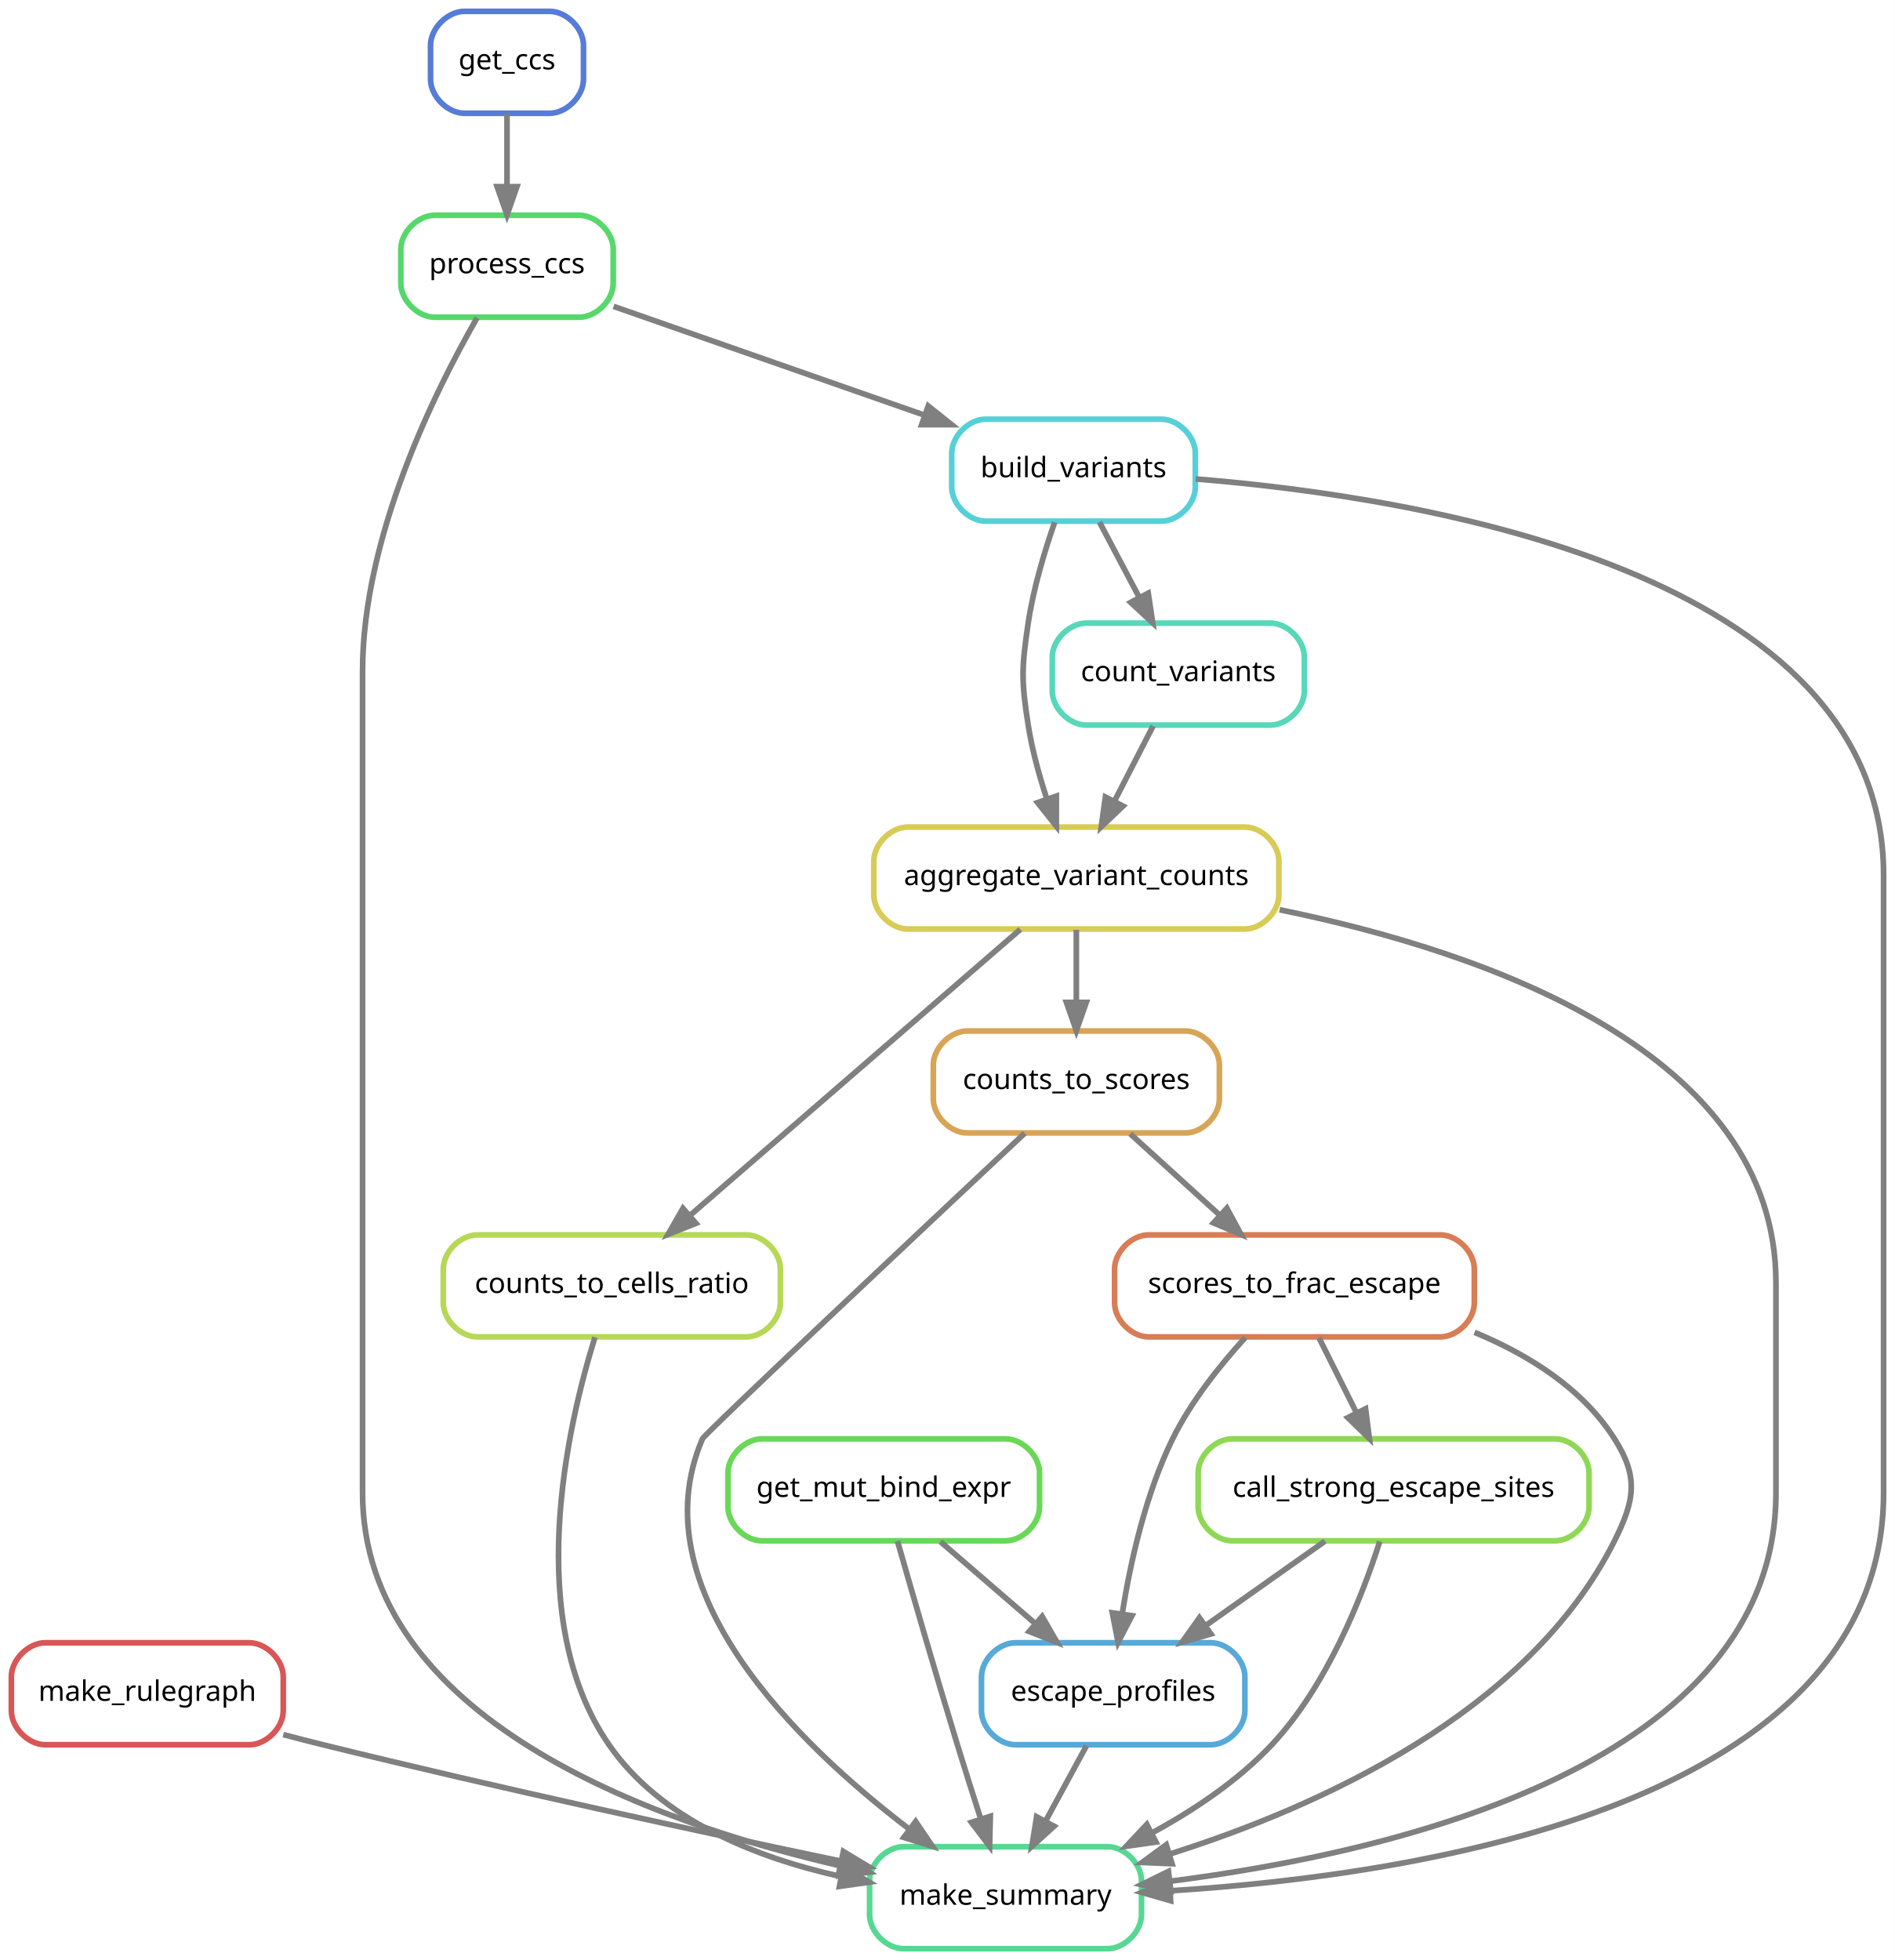
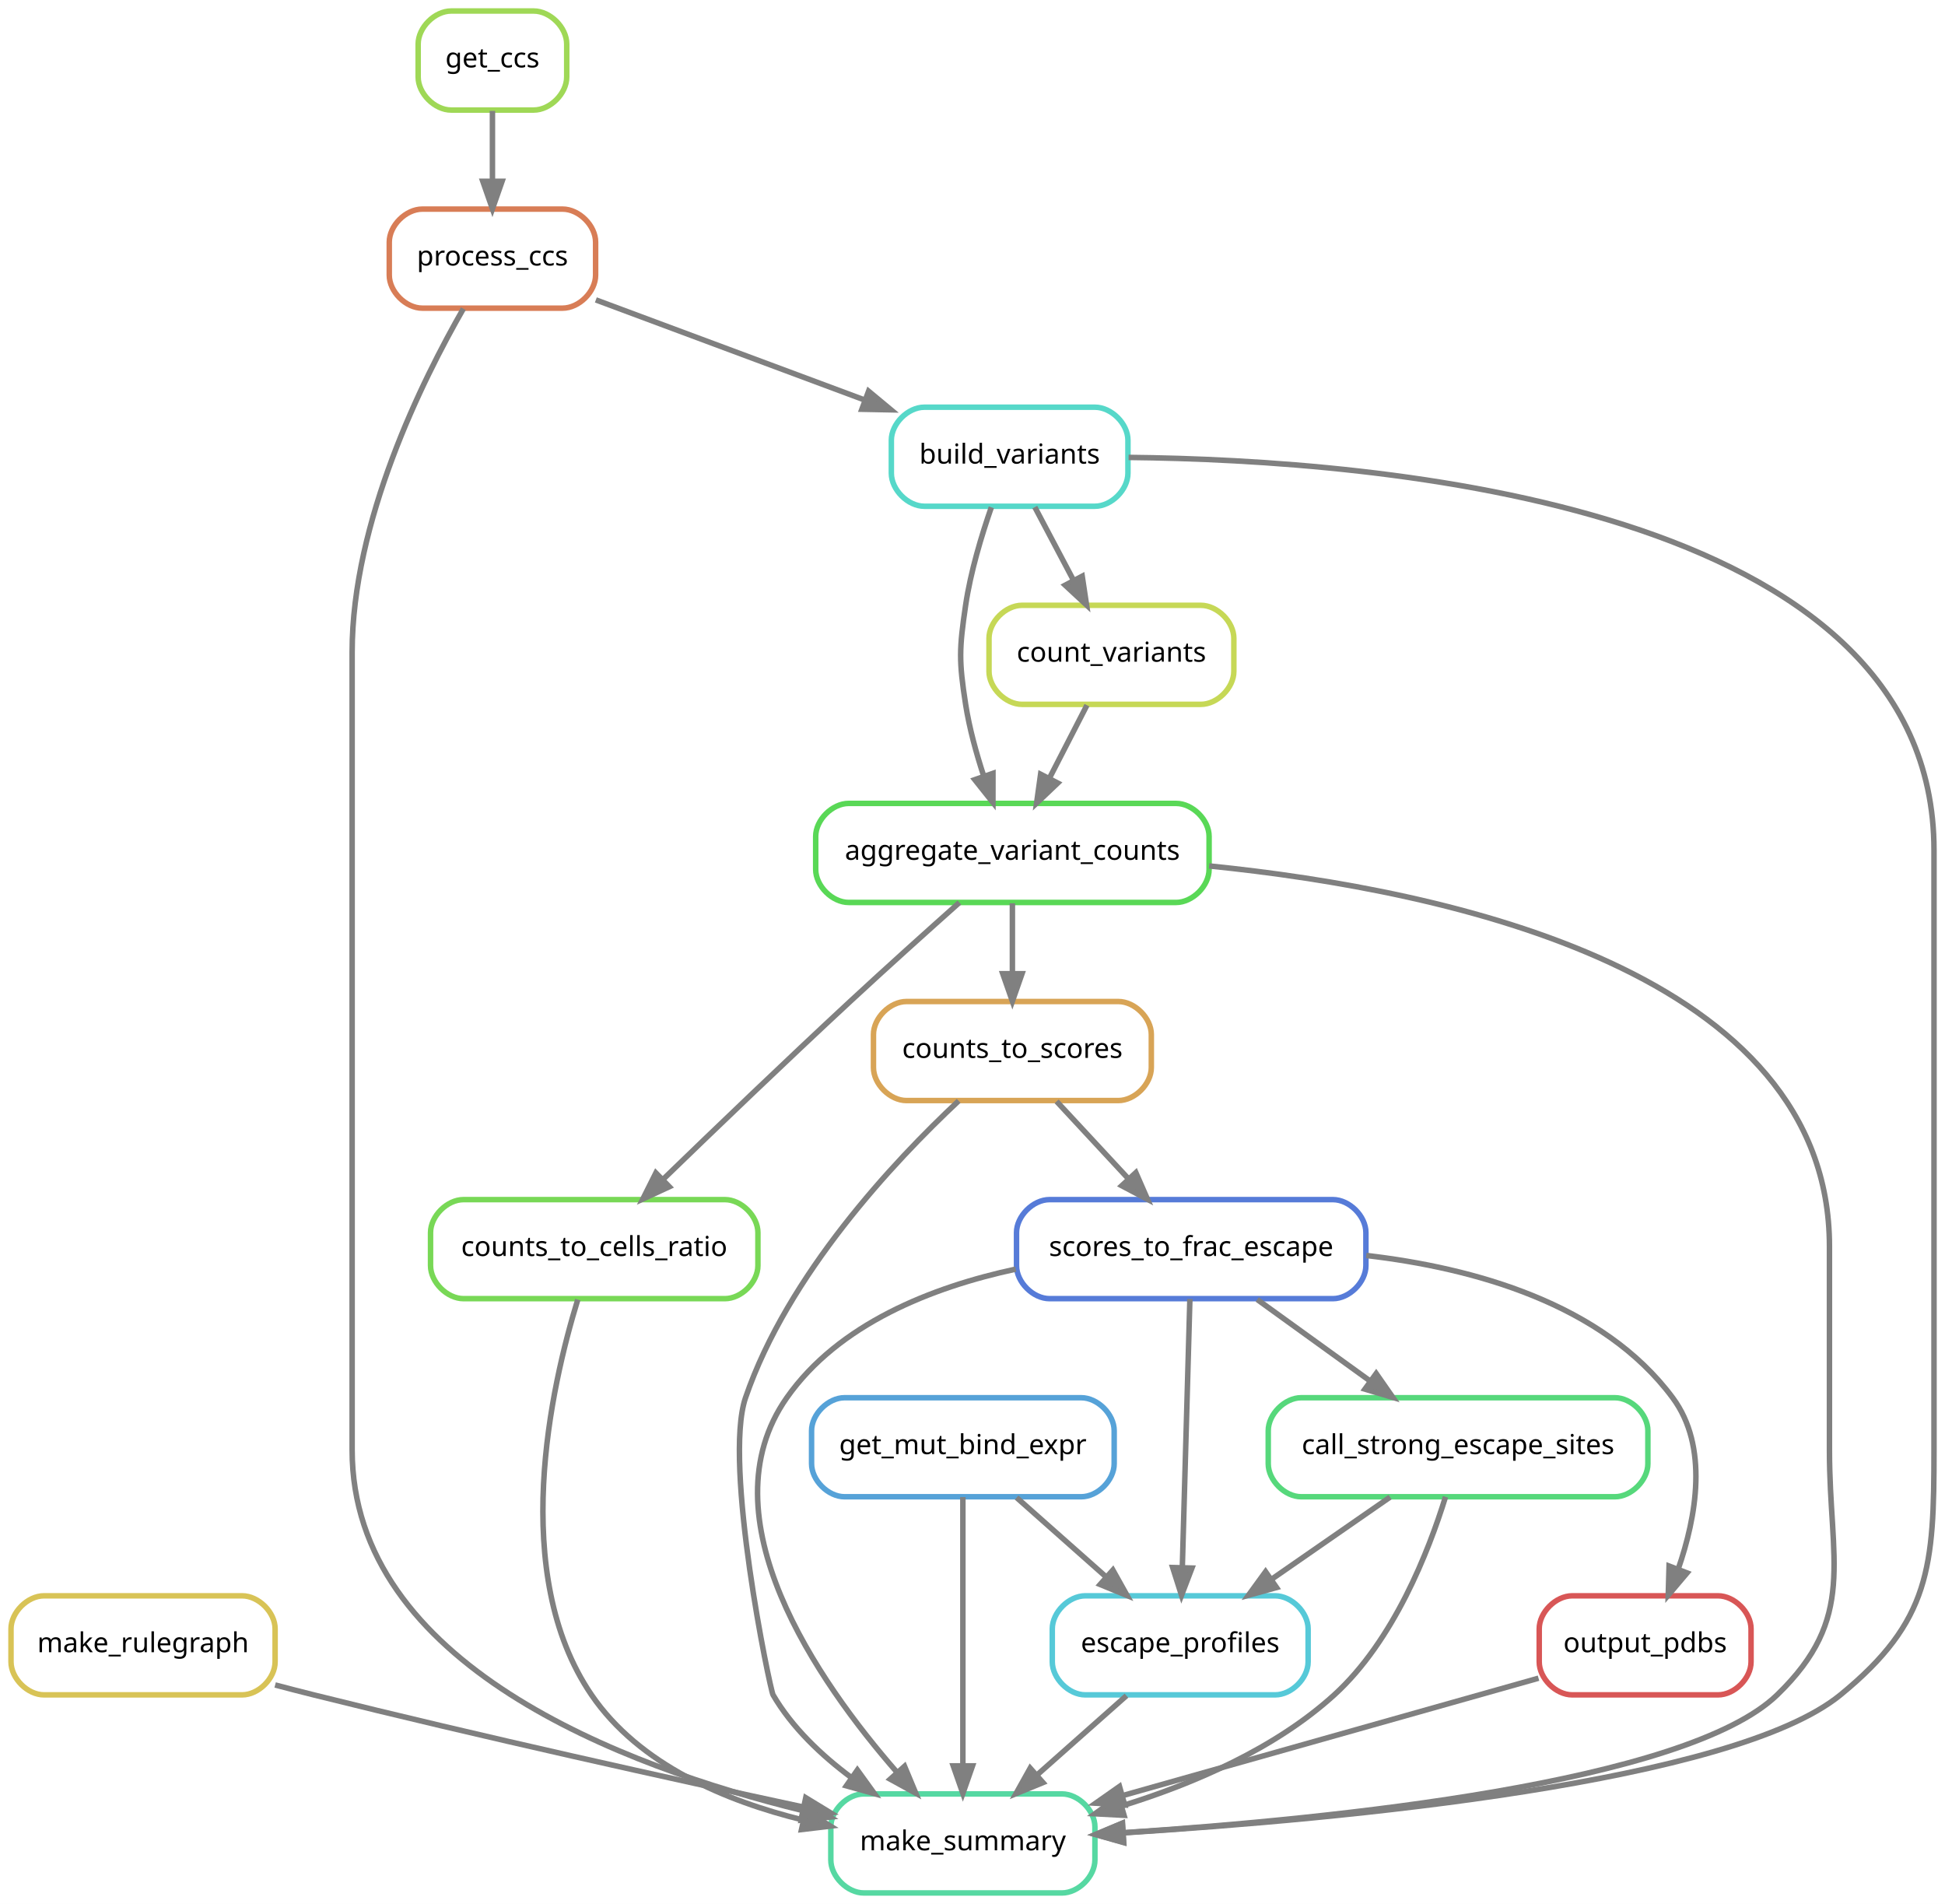
- <svg xmlns="http://www.w3.org/2000/svg" width="669pt" height="692pt" viewBox="0.00 0.00 669.00 692.00">
+ <svg xmlns="http://www.w3.org/2000/svg" width="707pt" height="692pt" viewBox="0.00 0.00 707.00 692.00">
  <g id="graph0" class="graph" transform="scale(1 1) rotate(0) translate(4 688)">
-     <polygon fill="white" stroke="transparent" points="-4,4 -4,-688 665,-688 665,4 -4,4" />
+     <polygon fill="white" stroke="transparent" points="-4,4 -4,-688 703,-688 703,4 -4,4" />
    <g id="node1" class="node">
-       <path fill="none" stroke="#56d892" stroke-width="2" d="M387,-36C387,-36 315,-36 315,-36 309,-36 303,-30 303,-24 303,-24 303,-12 303,-12 303,-6 309,0 315,0 315,0 387,0 387,0 393,0 399,-6 399,-12 399,-12 399,-24 399,-24 399,-30 393,-36 387,-36" />
-       <text text-anchor="middle" x="351" y="-15.5" font-family="sans" font-size="10.00">make_summary</text>
+       <path fill="none" stroke="#56d8a2" stroke-width="2" d="M382,-36C382,-36 310,-36 310,-36 304,-36 298,-30 298,-24 298,-24 298,-12 298,-12 298,-6 304,0 310,0 310,0 382,0 382,0 388,0 394,-6 394,-12 394,-12 394,-24 394,-24 394,-30 388,-36 382,-36" />
+       <text text-anchor="middle" x="346" y="-15.5" font-family="sans" font-size="10.00">make_summary</text>
    </g>
    <g id="node2" class="node">
-       <path fill="none" stroke="#d85656" stroke-width="2" d="M84,-108C84,-108 12,-108 12,-108 6,-108 0,-102 0,-96 0,-96 0,-84 0,-84 0,-78 6,-72 12,-72 12,-72 84,-72 84,-72 90,-72 96,-78 96,-84 96,-84 96,-96 96,-96 96,-102 90,-108 84,-108" />
+       <path fill="none" stroke="#d8c356" stroke-width="2" d="M84,-108C84,-108 12,-108 12,-108 6,-108 0,-102 0,-96 0,-96 0,-84 0,-84 0,-78 6,-72 12,-72 12,-72 84,-72 84,-72 90,-72 96,-78 96,-84 96,-84 96,-96 96,-96 96,-102 90,-108 84,-108" />
      <text text-anchor="middle" x="48" y="-87.5" font-family="sans" font-size="10.00">make_rulegraph</text>
    </g>
-     <g id="edge1" class="edge">
-       <path fill="none" stroke="grey" stroke-width="2" d="M96,-75.58C100.72,-74.34 105.45,-73.12 110,-72 172.13,-56.66 243.81,-41.18 292.74,-30.94" />
-       <polygon fill="grey" stroke="grey" stroke-width="2" points="293.75,-34.31 302.82,-28.84 292.32,-27.45 293.75,-34.31" />
+     <g id="edge4" class="edge">
+       <path fill="none" stroke="grey" stroke-width="2" d="M96.01,-75.6C100.73,-74.35 105.45,-73.13 110,-72 170.48,-56.92 240.17,-41.51 288.06,-31.22" />
+       <polygon fill="grey" stroke="grey" stroke-width="2" points="288.89,-34.62 297.93,-29.11 287.42,-27.78 288.89,-34.62" />
    </g>
    <g id="node3" class="node">
-       <path fill="none" stroke="#68d856" stroke-width="2" d="M351,-180C351,-180 265,-180 265,-180 259,-180 253,-174 253,-168 253,-168 253,-156 253,-156 253,-150 259,-144 265,-144 265,-144 351,-144 351,-144 357,-144 363,-150 363,-156 363,-156 363,-168 363,-168 363,-174 357,-180 351,-180" />
-       <text text-anchor="middle" x="308" y="-159.5" font-family="sans" font-size="10.00">get_mut_bind_expr</text>
+       <path fill="none" stroke="#56a2d8" stroke-width="2" d="M389,-180C389,-180 303,-180 303,-180 297,-180 291,-174 291,-168 291,-168 291,-156 291,-156 291,-150 297,-144 303,-144 303,-144 389,-144 389,-144 395,-144 401,-150 401,-156 401,-156 401,-168 401,-168 401,-174 395,-180 389,-180" />
+       <text text-anchor="middle" x="346" y="-159.5" font-family="sans" font-size="10.00">get_mut_bind_expr</text>
    </g>
    <g id="edge10" class="edge">
-       <path fill="none" stroke="grey" stroke-width="2" d="M312.85,-143.9C317.98,-125.95 326.36,-96.93 334,-72 336.62,-63.46 339.56,-54.18 342.25,-45.8" />
-       <polygon fill="grey" stroke="grey" stroke-width="2" points="345.63,-46.74 345.37,-36.15 338.97,-44.59 345.63,-46.74" />
+       <path fill="none" stroke="grey" stroke-width="2" d="M346,-143.87C346,-119.67 346,-75.21 346,-46.39" />
+       <polygon fill="grey" stroke="grey" stroke-width="2" points="349.5,-46.19 346,-36.19 342.5,-46.19 349.5,-46.19" />
    </g>
    <g id="node13" class="node">
-       <path fill="none" stroke="#56a9d8" stroke-width="2" d="M423.5,-108C423.5,-108 354.5,-108 354.5,-108 348.5,-108 342.5,-102 342.5,-96 342.5,-96 342.5,-84 342.5,-84 342.5,-78 348.5,-72 354.5,-72 354.5,-72 423.5,-72 423.5,-72 429.5,-72 435.5,-78 435.5,-84 435.5,-84 435.5,-96 435.5,-96 435.5,-102 429.5,-108 423.5,-108" />
-       <text text-anchor="middle" x="389" y="-87.5" font-family="sans" font-size="10.00">escape_profiles</text>
+       <path fill="none" stroke="#56c9d8" stroke-width="2" d="M459.5,-108C459.5,-108 390.5,-108 390.5,-108 384.5,-108 378.5,-102 378.5,-96 378.5,-96 378.5,-84 378.5,-84 378.5,-78 384.5,-72 390.5,-72 390.5,-72 459.5,-72 459.5,-72 465.5,-72 471.5,-78 471.5,-84 471.5,-84 471.5,-96 471.5,-96 471.5,-102 465.5,-108 459.5,-108" />
+       <text text-anchor="middle" x="425" y="-87.5" font-family="sans" font-size="10.00">escape_profiles</text>
    </g>
    <g id="edge22" class="edge">
-       <path fill="none" stroke="grey" stroke-width="2" d="M328.02,-143.7C338.13,-134.97 350.54,-124.24 361.52,-114.75" />
-       <polygon fill="grey" stroke="grey" stroke-width="2" points="363.93,-117.29 369.21,-108.1 359.35,-111.99 363.93,-117.29" />
+       <path fill="none" stroke="grey" stroke-width="2" d="M365.53,-143.7C375.38,-134.97 387.49,-124.24 398.2,-114.75" />
+       <polygon fill="grey" stroke="grey" stroke-width="2" points="400.53,-117.36 405.7,-108.1 395.89,-112.12 400.53,-117.36" />
    </g>
    <g id="node4" class="node">
-       <path fill="none" stroke="#56d86b" stroke-width="2" d="M200.5,-612C200.5,-612 149.5,-612 149.5,-612 143.5,-612 137.5,-606 137.5,-600 137.5,-600 137.5,-588 137.5,-588 137.5,-582 143.5,-576 149.5,-576 149.5,-576 200.5,-576 200.5,-576 206.5,-576 212.5,-582 212.5,-588 212.5,-588 212.5,-600 212.5,-600 212.5,-606 206.5,-612 200.5,-612" />
+       <path fill="none" stroke="#d87d56" stroke-width="2" d="M200.5,-612C200.5,-612 149.5,-612 149.5,-612 143.5,-612 137.5,-606 137.5,-600 137.5,-600 137.5,-588 137.5,-588 137.5,-582 143.5,-576 149.5,-576 149.5,-576 200.5,-576 200.5,-576 206.5,-576 212.5,-582 212.5,-588 212.5,-588 212.5,-600 212.5,-600 212.5,-606 206.5,-612 200.5,-612" />
      <text text-anchor="middle" x="175" y="-591.5" font-family="sans" font-size="10.00">process_ccs</text>
    </g>
-     <g id="edge8" class="edge">
-       <path fill="none" stroke="grey" stroke-width="2" d="M164.43,-575.79C149.49,-549.77 124,-498.41 124,-451 124,-451 124,-451 124,-161 124,-81.41 225.53,-44.77 292.79,-29.22" />
-       <polygon fill="grey" stroke="grey" stroke-width="2" points="293.85,-32.57 302.86,-26.99 292.34,-25.74 293.85,-32.57" />
+     <g id="edge1" class="edge">
+       <path fill="none" stroke="grey" stroke-width="2" d="M164.43,-575.79C149.49,-549.77 124,-498.41 124,-451 124,-451 124,-451 124,-161 124,-83.1 222.2,-46.01 287.97,-29.9" />
+       <polygon fill="grey" stroke="grey" stroke-width="2" points="288.9,-33.28 297.83,-27.58 287.29,-26.47 288.9,-33.28" />
    </g>
    <g id="node6" class="node">
-       <path fill="none" stroke="#56d0d8" stroke-width="2" d="M406,-540C406,-540 344,-540 344,-540 338,-540 332,-534 332,-528 332,-528 332,-516 332,-516 332,-510 338,-504 344,-504 344,-504 406,-504 406,-504 412,-504 418,-510 418,-516 418,-516 418,-528 418,-528 418,-534 412,-540 406,-540" />
-       <text text-anchor="middle" x="375" y="-519.5" font-family="sans" font-size="10.00">build_variants</text>
+       <path fill="none" stroke="#56d8c9" stroke-width="2" d="M394,-540C394,-540 332,-540 332,-540 326,-540 320,-534 320,-528 320,-528 320,-516 320,-516 320,-510 326,-504 332,-504 332,-504 394,-504 394,-504 400,-504 406,-510 406,-516 406,-516 406,-528 406,-528 406,-534 400,-540 394,-540" />
+       <text text-anchor="middle" x="363" y="-519.5" font-family="sans" font-size="10.00">build_variants</text>
+     </g>
+     <g id="edge13" class="edge">
+       <path fill="none" stroke="grey" stroke-width="2" d="M212.59,-579C240.66,-568.55 279.37,-554.14 310.49,-542.55" />
+       <polygon fill="grey" stroke="grey" stroke-width="2" points="311.73,-545.82 319.88,-539.05 309.29,-539.26 311.73,-545.82" />
+     </g>
+     <g id="node5" class="node">
+       <path fill="none" stroke="#9fd856" stroke-width="2" d="M190,-684C190,-684 160,-684 160,-684 154,-684 148,-678 148,-672 148,-672 148,-660 148,-660 148,-654 154,-648 160,-648 160,-648 190,-648 190,-648 196,-648 202,-654 202,-660 202,-660 202,-672 202,-672 202,-678 196,-684 190,-684" />
+       <text text-anchor="middle" x="175" y="-663.5" font-family="sans" font-size="10.00">get_ccs</text>
    </g>
    <g id="edge12" class="edge">
-       <path fill="none" stroke="grey" stroke-width="2" d="M212.62,-579.83C243.65,-568.97 288.02,-553.44 322.54,-541.36" />
-       <polygon fill="grey" stroke="grey" stroke-width="2" points="323.71,-544.66 332,-538.05 321.4,-538.05 323.71,-544.66" />
-     </g>
-     <g id="node5" class="node">
-       <path fill="none" stroke="#567bd8" stroke-width="2" d="M190,-684C190,-684 160,-684 160,-684 154,-684 148,-678 148,-672 148,-672 148,-660 148,-660 148,-654 154,-648 160,-648 160,-648 190,-648 190,-648 196,-648 202,-654 202,-660 202,-660 202,-672 202,-672 202,-678 196,-684 190,-684" />
-       <text text-anchor="middle" x="175" y="-663.5" font-family="sans" font-size="10.00">get_ccs</text>
-     </g>
-     <g id="edge11" class="edge">
      <path fill="none" stroke="grey" stroke-width="2" d="M175,-647.7C175,-639.98 175,-630.71 175,-622.11" />
      <polygon fill="grey" stroke="grey" stroke-width="2" points="178.5,-622.1 175,-612.1 171.5,-622.1 178.5,-622.1" />
    </g>
-     <g id="edge9" class="edge">
-       <path fill="none" stroke="grey" stroke-width="2" d="M418.13,-518.9C498.02,-512.44 661,-486.13 661,-379 661,-379 661,-379 661,-161 661,-51.42 498.91,-26.06 409.14,-20.43" />
-       <polygon fill="grey" stroke="grey" stroke-width="2" points="409.28,-16.93 399.1,-19.86 408.88,-23.92 409.28,-16.93" />
+     <g id="edge8" class="edge">
+       <path fill="none" stroke="grey" stroke-width="2" d="M406.24,-521.75C496.99,-520.84 699,-504.71 699,-379 699,-379 699,-379 699,-161 699,-118.66 697.78,-98.8 665,-72 626.02,-40.14 485.12,-26.91 404.21,-21.84" />
+       <polygon fill="grey" stroke="grey" stroke-width="2" points="404.37,-18.34 394.17,-21.24 403.94,-25.33 404.37,-18.34" />
    </g>
    <g id="node7" class="node">
-       <path fill="none" stroke="#d8cb56" stroke-width="2" d="M435.5,-396C435.5,-396 316.5,-396 316.5,-396 310.5,-396 304.5,-390 304.5,-384 304.5,-384 304.5,-372 304.5,-372 304.5,-366 310.5,-360 316.5,-360 316.5,-360 435.5,-360 435.5,-360 441.5,-360 447.5,-366 447.5,-372 447.5,-372 447.5,-384 447.5,-384 447.5,-390 441.5,-396 435.5,-396" />
-       <text text-anchor="middle" x="376" y="-375.5" font-family="sans" font-size="10.00">aggregate_variant_counts</text>
+       <path fill="none" stroke="#59d856" stroke-width="2" d="M423.5,-396C423.5,-396 304.5,-396 304.5,-396 298.5,-396 292.5,-390 292.5,-384 292.5,-384 292.5,-372 292.5,-372 292.5,-366 298.5,-360 304.5,-360 304.5,-360 423.5,-360 423.5,-360 429.5,-360 435.5,-366 435.5,-372 435.5,-372 435.5,-384 435.5,-384 435.5,-390 429.5,-396 423.5,-396" />
+       <text text-anchor="middle" x="364" y="-375.5" font-family="sans" font-size="10.00">aggregate_variant_counts</text>
+     </g>
+     <g id="edge15" class="edge">
+       <path fill="none" stroke="grey" stroke-width="2" d="M356.35,-503.63C352.8,-493.42 348.8,-480.17 347,-468 344.66,-452.17 344.53,-447.81 347,-432 348.36,-423.31 350.9,-414.1 353.61,-405.84" />
+       <polygon fill="grey" stroke="grey" stroke-width="2" points="356.94,-406.93 356.93,-396.33 350.33,-404.62 356.94,-406.93" />
+     </g>
+     <g id="node8" class="node">
+       <path fill="none" stroke="#c6d856" stroke-width="2" d="M432.5,-468C432.5,-468 367.5,-468 367.5,-468 361.5,-468 355.5,-462 355.5,-456 355.5,-456 355.5,-444 355.5,-444 355.5,-438 361.5,-432 367.5,-432 367.5,-432 432.5,-432 432.5,-432 438.5,-432 444.5,-438 444.5,-444 444.5,-444 444.5,-456 444.5,-456 444.5,-462 438.5,-468 432.5,-468" />
+       <text text-anchor="middle" x="400" y="-447.5" font-family="sans" font-size="10.00">count_variants</text>
+     </g>
+     <g id="edge16" class="edge">
+       <path fill="none" stroke="grey" stroke-width="2" d="M372.15,-503.7C376.4,-495.64 381.56,-485.89 386.27,-476.98" />
+       <polygon fill="grey" stroke="grey" stroke-width="2" points="389.38,-478.58 390.96,-468.1 383.19,-475.31 389.38,-478.58" />
+     </g>
+     <g id="edge6" class="edge">
+       <path fill="none" stroke="grey" stroke-width="2" d="M435.52,-373.27C523.4,-364.39 661,-334.59 661,-235 661,-235 661,-235 661,-161 661,-120.55 671.07,-100.12 642,-72 608.94,-40.02 481.15,-26.95 404.7,-21.92" />
+       <polygon fill="grey" stroke="grey" stroke-width="2" points="404.47,-18.39 394.27,-21.26 404.03,-25.38 404.47,-18.39" />
+     </g>
+     <g id="node9" class="node">
+       <path fill="none" stroke="#78d856" stroke-width="2" d="M259.5,-252C259.5,-252 164.5,-252 164.5,-252 158.5,-252 152.5,-246 152.5,-240 152.5,-240 152.5,-228 152.5,-228 152.5,-222 158.5,-216 164.5,-216 164.5,-216 259.5,-216 259.5,-216 265.5,-216 271.5,-222 271.5,-228 271.5,-228 271.5,-240 271.5,-240 271.5,-246 265.5,-252 259.5,-252" />
+       <text text-anchor="middle" x="212" y="-231.5" font-family="sans" font-size="10.00">counts_to_cells_ratio</text>
+     </g>
+     <g id="edge17" class="edge">
+       <path fill="none" stroke="grey" stroke-width="2" d="M344.73,-359.97C333.14,-349.65 318.13,-336.17 305,-324 281.77,-302.46 255.75,-277.49 237.16,-259.49" />
+       <polygon fill="grey" stroke="grey" stroke-width="2" points="239.29,-256.68 229.67,-252.23 234.41,-261.7 239.29,-256.68" />
+     </g>
+     <g id="node10" class="node">
+       <path fill="none" stroke="#d8a456" stroke-width="2" d="M402.5,-324C402.5,-324 325.5,-324 325.5,-324 319.5,-324 313.5,-318 313.5,-312 313.5,-312 313.5,-300 313.5,-300 313.5,-294 319.5,-288 325.5,-288 325.5,-288 402.5,-288 402.5,-288 408.5,-288 414.5,-294 414.5,-300 414.5,-300 414.5,-312 414.5,-312 414.5,-318 408.5,-324 402.5,-324" />
+       <text text-anchor="middle" x="364" y="-303.5" font-family="sans" font-size="10.00">counts_to_scores</text>
+     </g>
+     <g id="edge18" class="edge">
+       <path fill="none" stroke="grey" stroke-width="2" d="M364,-359.7C364,-351.98 364,-342.71 364,-334.11" />
+       <polygon fill="grey" stroke="grey" stroke-width="2" points="367.5,-334.1 364,-324.1 360.5,-334.1 367.5,-334.1" />
    </g>
    <g id="edge14" class="edge">
-       <path fill="none" stroke="grey" stroke-width="2" d="M368.35,-503.63C364.8,-493.42 360.8,-480.17 359,-468 356.66,-452.17 356.53,-447.81 359,-432 360.36,-423.31 362.9,-414.1 365.61,-405.84" />
-       <polygon fill="grey" stroke="grey" stroke-width="2" points="368.94,-406.93 368.93,-396.33 362.33,-404.62 368.94,-406.93" />
-     </g>
-     <g id="node8" class="node">
-       <path fill="none" stroke="#56d8b9" stroke-width="2" d="M444.5,-468C444.5,-468 379.5,-468 379.5,-468 373.5,-468 367.5,-462 367.5,-456 367.5,-456 367.5,-444 367.5,-444 367.5,-438 373.5,-432 379.5,-432 379.5,-432 444.5,-432 444.5,-432 450.5,-432 456.5,-438 456.5,-444 456.5,-444 456.5,-456 456.5,-456 456.5,-462 450.5,-468 444.5,-468" />
-       <text text-anchor="middle" x="412" y="-447.5" font-family="sans" font-size="10.00">count_variants</text>
-     </g>
-     <g id="edge15" class="edge">
-       <path fill="none" stroke="grey" stroke-width="2" d="M384.15,-503.7C388.4,-495.64 393.56,-485.89 398.27,-476.98" />
-       <polygon fill="grey" stroke="grey" stroke-width="2" points="401.38,-478.58 402.96,-468.1 395.19,-475.31 401.38,-478.58" />
+       <path fill="none" stroke="grey" stroke-width="2" d="M391.1,-431.7C387,-423.73 382.05,-414.1 377.51,-405.26" />
+       <polygon fill="grey" stroke="grey" stroke-width="2" points="380.48,-403.4 372.8,-396.1 374.26,-406.6 380.48,-403.4" />
    </g>
    <g id="edge5" class="edge">
-       <path fill="none" stroke="grey" stroke-width="2" d="M447.77,-366.8C520.7,-351.91 623,-316.49 623,-235 623,-235 623,-235 623,-161 623,-65.22 488.81,-33.93 408.94,-23.79" />
-       <polygon fill="grey" stroke="grey" stroke-width="2" points="409.35,-20.32 399,-22.61 408.52,-27.27 409.35,-20.32" />
+       <path fill="none" stroke="grey" stroke-width="2" d="M206.02,-215.66C196.29,-184.02 180.93,-116.11 211,-72 228.32,-46.6 259.83,-33.37 288.05,-26.48" />
+       <polygon fill="grey" stroke="grey" stroke-width="2" points="288.87,-29.89 297.87,-24.3 287.35,-23.05 288.87,-29.89" />
    </g>
-     <g id="node9" class="node">
-       <path fill="none" stroke="#b6d856" stroke-width="2" d="M259.5,-252C259.5,-252 164.5,-252 164.5,-252 158.5,-252 152.5,-246 152.5,-240 152.5,-240 152.5,-228 152.5,-228 152.5,-222 158.5,-216 164.5,-216 164.5,-216 259.5,-216 259.5,-216 265.5,-216 271.5,-222 271.5,-228 271.5,-228 271.5,-240 271.5,-240 271.5,-246 265.5,-252 259.5,-252" />
-       <text text-anchor="middle" x="212" y="-231.5" font-family="sans" font-size="10.00">counts_to_cells_ratio</text>
+     <g id="edge3" class="edge">
+       <path fill="none" stroke="grey" stroke-width="2" d="M344.47,-287.89C320.83,-265.76 282.31,-224.7 267,-180 258.78,-155.99 275.93,-73.83 277,-72 283.9,-60.14 294.59,-50.02 305.52,-41.9" />
+       <polygon fill="grey" stroke="grey" stroke-width="2" points="307.65,-44.68 313.86,-36.09 303.65,-38.94 307.65,-44.68" />
    </g>
-     <g id="edge16" class="edge">
-       <path fill="none" stroke="grey" stroke-width="2" d="M356.22,-359.87C327.16,-334.71 272.81,-287.65 239.77,-259.04" />
-       <polygon fill="grey" stroke="grey" stroke-width="2" points="241.7,-256.09 231.85,-252.19 237.12,-261.38 241.7,-256.09" />
+     <g id="node11" class="node">
+       <path fill="none" stroke="#567bd8" stroke-width="2" d="M480.5,-252C480.5,-252 377.5,-252 377.5,-252 371.5,-252 365.5,-246 365.5,-240 365.5,-240 365.5,-228 365.5,-228 365.5,-222 371.5,-216 377.5,-216 377.5,-216 480.5,-216 480.5,-216 486.5,-216 492.5,-222 492.5,-228 492.5,-228 492.5,-240 492.5,-240 492.5,-246 486.5,-252 480.5,-252" />
+       <text text-anchor="middle" x="429" y="-231.5" font-family="sans" font-size="10.00">scores_to_frac_escape</text>
    </g>
-     <g id="node10" class="node">
-       <path fill="none" stroke="#d8a456" stroke-width="2" d="M414.5,-324C414.5,-324 337.5,-324 337.5,-324 331.5,-324 325.5,-318 325.5,-312 325.5,-312 325.5,-300 325.5,-300 325.5,-294 331.5,-288 337.5,-288 337.5,-288 414.5,-288 414.5,-288 420.5,-288 426.5,-294 426.5,-300 426.5,-300 426.5,-312 426.5,-312 426.5,-318 420.5,-324 414.5,-324" />
-       <text text-anchor="middle" x="376" y="-303.5" font-family="sans" font-size="10.00">counts_to_scores</text>
+     <g id="edge19" class="edge">
+       <path fill="none" stroke="grey" stroke-width="2" d="M380.07,-287.7C387.94,-279.22 397.56,-268.86 406.17,-259.58" />
+       <polygon fill="grey" stroke="grey" stroke-width="2" points="408.88,-261.81 413.12,-252.1 403.75,-257.05 408.88,-261.81" />
    </g>
-     <g id="edge17" class="edge">
-       <path fill="none" stroke="grey" stroke-width="2" d="M376,-359.7C376,-351.98 376,-342.71 376,-334.11" />
-       <polygon fill="grey" stroke="grey" stroke-width="2" points="379.5,-334.1 376,-324.1 372.5,-334.1 379.5,-334.1" />
+     <g id="edge11" class="edge">
+       <path fill="none" stroke="grey" stroke-width="2" d="M365.22,-226.74C334.74,-220.17 300.87,-206.86 282,-180 251.59,-136.71 293.18,-76.9 322.19,-43.71" />
+       <polygon fill="grey" stroke="grey" stroke-width="2" points="324.8,-46.04 328.88,-36.26 319.59,-41.36 324.8,-46.04" />
    </g>
-     <g id="edge13" class="edge">
-       <path fill="none" stroke="grey" stroke-width="2" d="M403.1,-431.7C399,-423.73 394.05,-414.1 389.51,-405.26" />
-       <polygon fill="grey" stroke="grey" stroke-width="2" points="392.48,-403.4 384.8,-396.1 386.26,-406.6 392.48,-403.4" />
+     <g id="node12" class="node">
+       <path fill="none" stroke="#56d87b" stroke-width="2" d="M583,-180C583,-180 469,-180 469,-180 463,-180 457,-174 457,-168 457,-168 457,-156 457,-156 457,-150 463,-144 469,-144 469,-144 583,-144 583,-144 589,-144 595,-150 595,-156 595,-156 595,-168 595,-168 595,-174 589,-180 583,-180" />
+       <text text-anchor="middle" x="526" y="-159.5" font-family="sans" font-size="10.00">call_strong_escape_sites</text>
    </g>
-     <g id="edge6" class="edge">
-       <path fill="none" stroke="grey" stroke-width="2" d="M206.05,-215.88C196.23,-184.29 180.58,-116.04 211,-72 229.44,-45.29 263.21,-32.03 292.96,-25.45" />
-       <polygon fill="grey" stroke="grey" stroke-width="2" points="293.75,-28.86 302.87,-23.47 292.37,-22 293.75,-28.86" />
+     <g id="edge20" class="edge">
+       <path fill="none" stroke="grey" stroke-width="2" d="M452.98,-215.7C465.31,-206.8 480.52,-195.82 493.85,-186.2" />
+       <polygon fill="grey" stroke="grey" stroke-width="2" points="496.24,-188.79 502.3,-180.1 492.14,-183.12 496.24,-188.79" />
+     </g>
+     <g id="edge23" class="edge">
+       <path fill="none" stroke="grey" stroke-width="2" d="M428.52,-215.87C427.84,-191.67 426.58,-147.21 425.77,-118.39" />
+       <polygon fill="grey" stroke="grey" stroke-width="2" points="429.26,-118.09 425.48,-108.19 422.27,-118.28 429.26,-118.09" />
+     </g>
+     <g id="node14" class="node">
+       <path fill="none" stroke="#d85656" stroke-width="2" d="M620.5,-108C620.5,-108 567.5,-108 567.5,-108 561.5,-108 555.5,-102 555.5,-96 555.5,-96 555.5,-84 555.5,-84 555.5,-78 561.5,-72 567.5,-72 567.5,-72 620.5,-72 620.5,-72 626.5,-72 632.5,-78 632.5,-84 632.5,-84 632.5,-96 632.5,-96 632.5,-102 626.5,-108 620.5,-108" />
+       <text text-anchor="middle" x="594" y="-87.5" font-family="sans" font-size="10.00">output_pdbs</text>
+     </g>
+     <g id="edge24" class="edge">
+       <path fill="none" stroke="grey" stroke-width="2" d="M492.65,-231.69C531.54,-227.18 578.56,-214.29 604,-180 617.18,-162.24 612.63,-136.75 605.98,-117.59" />
+       <polygon fill="grey" stroke="grey" stroke-width="2" points="609.24,-116.32 602.4,-108.23 602.7,-118.82 609.24,-116.32" />
+     </g>
+     <g id="edge7" class="edge">
+       <path fill="none" stroke="grey" stroke-width="2" d="M521.44,-143.97C515.32,-124.17 502.64,-91.7 481,-72 459.45,-52.39 429.8,-39.68 403.77,-31.64" />
+       <polygon fill="grey" stroke="grey" stroke-width="2" points="404.58,-28.23 394,-28.78 402.62,-34.94 404.58,-28.23" />
+     </g>
+     <g id="edge21" class="edge">
+       <path fill="none" stroke="grey" stroke-width="2" d="M501.29,-143.88C488.33,-134.89 472.27,-123.76 458.23,-114.03" />
+       <polygon fill="grey" stroke="grey" stroke-width="2" points="460.02,-111.01 449.8,-108.19 456.03,-116.76 460.02,-111.01" />
+     </g>
+     <g id="edge9" class="edge">
+       <path fill="none" stroke="grey" stroke-width="2" d="M405.47,-71.7C395.62,-62.97 383.51,-52.24 372.8,-42.75" />
+       <polygon fill="grey" stroke="grey" stroke-width="2" points="375.11,-40.12 365.3,-36.1 370.47,-45.36 375.11,-40.12" />
    </g>
    <g id="edge2" class="edge">
-       <path fill="none" stroke="grey" stroke-width="2" d="M357.77,-287.91C321.73,-254.11 244.76,-181.78 244,-180 221.09,-126.75 277.8,-72.07 317.12,-42.13" />
-       <polygon fill="grey" stroke="grey" stroke-width="2" points="319.27,-44.89 325.21,-36.12 315.1,-39.27 319.27,-44.89" />
-     </g>
-     <g id="node11" class="node">
-       <path fill="none" stroke="#d87d56" stroke-width="2" d="M504.5,-252C504.5,-252 401.5,-252 401.5,-252 395.5,-252 389.5,-246 389.5,-240 389.5,-240 389.5,-228 389.5,-228 389.5,-222 395.5,-216 401.5,-216 401.5,-216 504.5,-216 504.5,-216 510.5,-216 516.5,-222 516.5,-228 516.5,-228 516.5,-240 516.5,-240 516.5,-246 510.5,-252 504.5,-252" />
-       <text text-anchor="middle" x="453" y="-231.5" font-family="sans" font-size="10.00">scores_to_frac_escape</text>
-     </g>
-     <g id="edge18" class="edge">
-       <path fill="none" stroke="grey" stroke-width="2" d="M395.03,-287.7C404.54,-279.05 416.21,-268.45 426.57,-259.03" />
-       <polygon fill="grey" stroke="grey" stroke-width="2" points="429.14,-261.42 434.19,-252.1 424.43,-256.24 429.14,-261.42" />
-     </g>
-     <g id="edge3" class="edge">
-       <path fill="none" stroke="grey" stroke-width="2" d="M516.58,-217.59C535.77,-209.65 554.73,-197.74 566,-180 574.58,-166.5 573.16,-158.31 566,-144 535.64,-83.29 461.49,-50 408.77,-33.35" />
-       <polygon fill="grey" stroke="grey" stroke-width="2" points="409.78,-30 399.2,-30.43 407.74,-36.7 409.78,-30" />
-     </g>
-     <g id="node12" class="node">
-       <path fill="none" stroke="#8fd856" stroke-width="2" d="M545,-180C545,-180 431,-180 431,-180 425,-180 419,-174 419,-168 419,-168 419,-156 419,-156 419,-150 425,-144 431,-144 431,-144 545,-144 545,-144 551,-144 557,-150 557,-156 557,-156 557,-168 557,-168 557,-174 551,-180 545,-180" />
-       <text text-anchor="middle" x="488" y="-159.5" font-family="sans" font-size="10.00">call_strong_escape_sites</text>
-     </g>
-     <g id="edge19" class="edge">
-       <path fill="none" stroke="grey" stroke-width="2" d="M461.65,-215.7C465.64,-207.73 470.45,-198.1 474.87,-189.26" />
-       <polygon fill="grey" stroke="grey" stroke-width="2" points="478.11,-190.61 479.45,-180.1 471.85,-187.48 478.11,-190.61" />
-     </g>
-     <g id="edge20" class="edge">
-       <path fill="none" stroke="grey" stroke-width="2" d="M435.66,-215.78C426.77,-206.03 416.48,-193.19 410,-180 400.4,-160.47 395.06,-136.33 392.17,-118.12" />
-       <polygon fill="grey" stroke="grey" stroke-width="2" points="395.63,-117.57 390.74,-108.17 388.7,-118.56 395.63,-117.57" />
-     </g>
-     <g id="edge7" class="edge">
-       <path fill="none" stroke="grey" stroke-width="2" d="M483.13,-143.79C476.94,-124.4 464.61,-92.9 445,-72 433.21,-59.44 417.77,-49.07 402.82,-40.93" />
-       <polygon fill="grey" stroke="grey" stroke-width="2" points="404.1,-37.65 393.61,-36.15 400.88,-43.87 404.1,-37.65" />
-     </g>
-     <g id="edge21" class="edge">
-       <path fill="none" stroke="grey" stroke-width="2" d="M463.78,-143.88C451.08,-134.89 435.34,-123.76 421.58,-114.03" />
-       <polygon fill="grey" stroke="grey" stroke-width="2" points="423.5,-111.11 413.31,-108.19 419.46,-116.82 423.5,-111.11" />
-     </g>
-     <g id="edge4" class="edge">
-       <path fill="none" stroke="grey" stroke-width="2" d="M379.61,-71.7C375.24,-63.64 369.94,-53.89 365.1,-44.98" />
-       <polygon fill="grey" stroke="grey" stroke-width="2" points="368.13,-43.22 360.29,-36.1 361.98,-46.56 368.13,-43.22" />
+       <path fill="none" stroke="grey" stroke-width="2" d="M555.25,-78.06C514.68,-66.61 450.51,-48.5 403.92,-35.35" />
+       <polygon fill="grey" stroke="grey" stroke-width="2" points="404.83,-31.97 394.26,-32.62 402.93,-38.71 404.83,-31.97" />
    </g>
  </g>
</svg>
